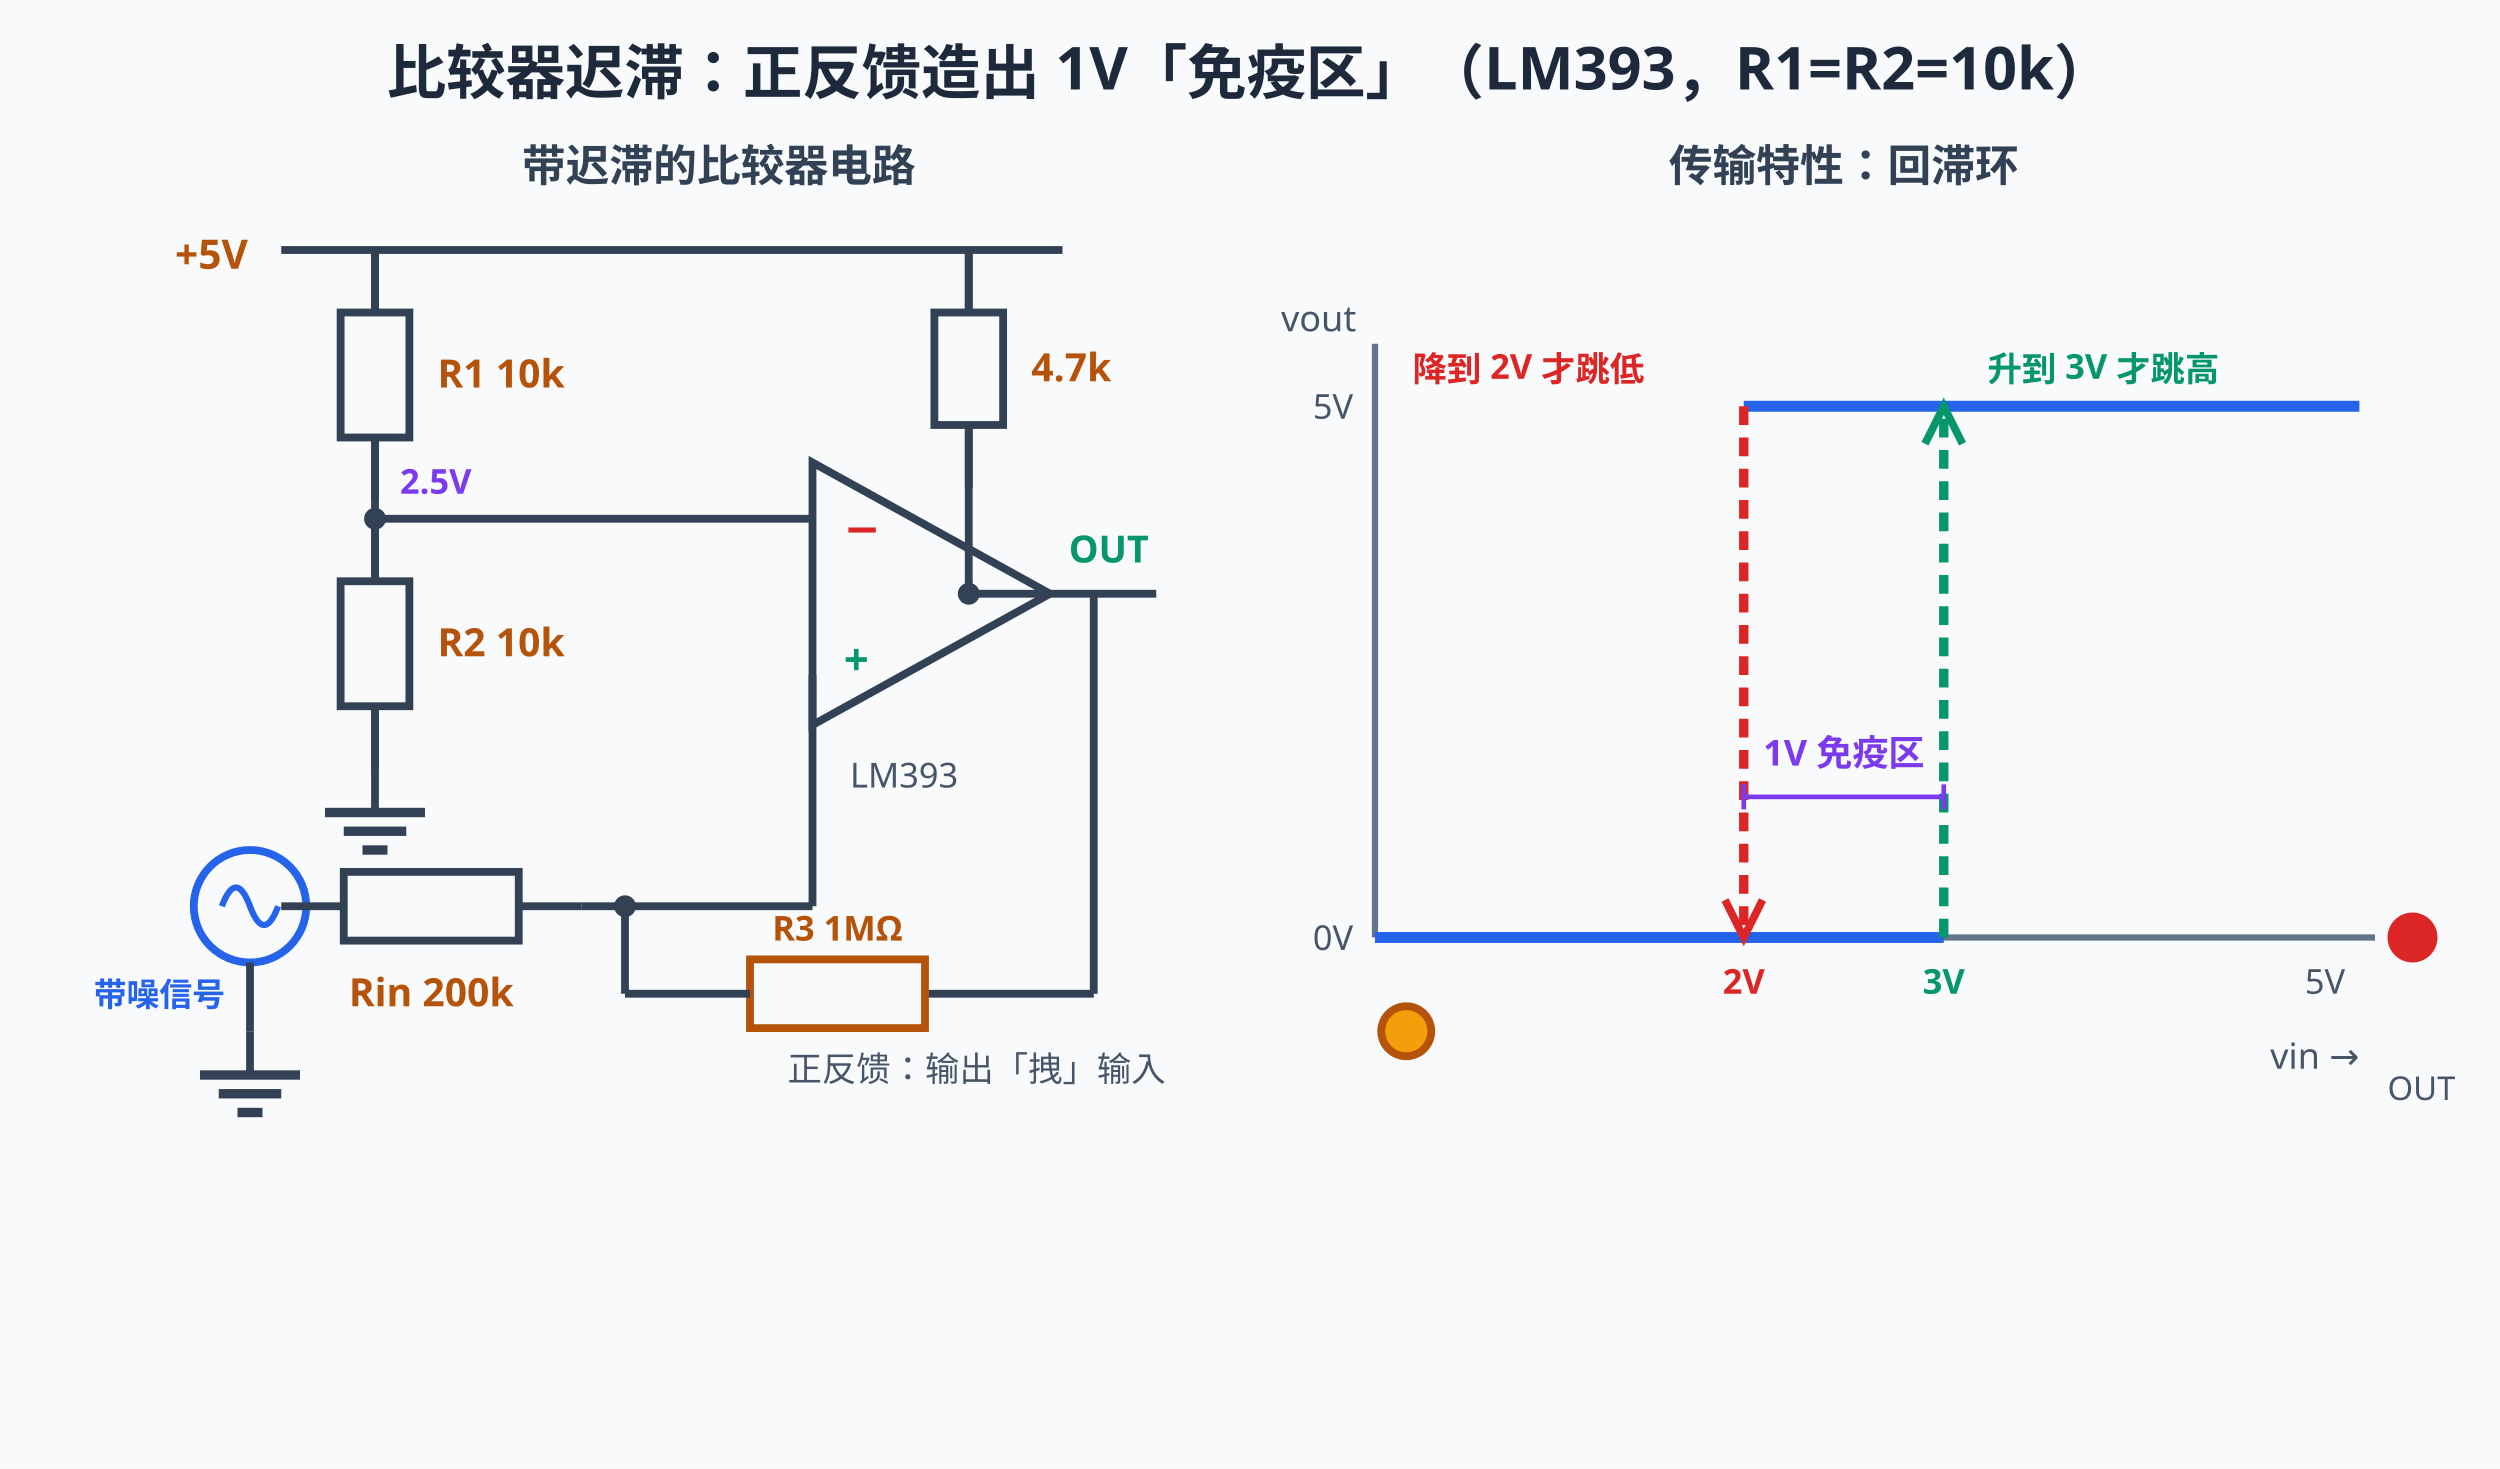
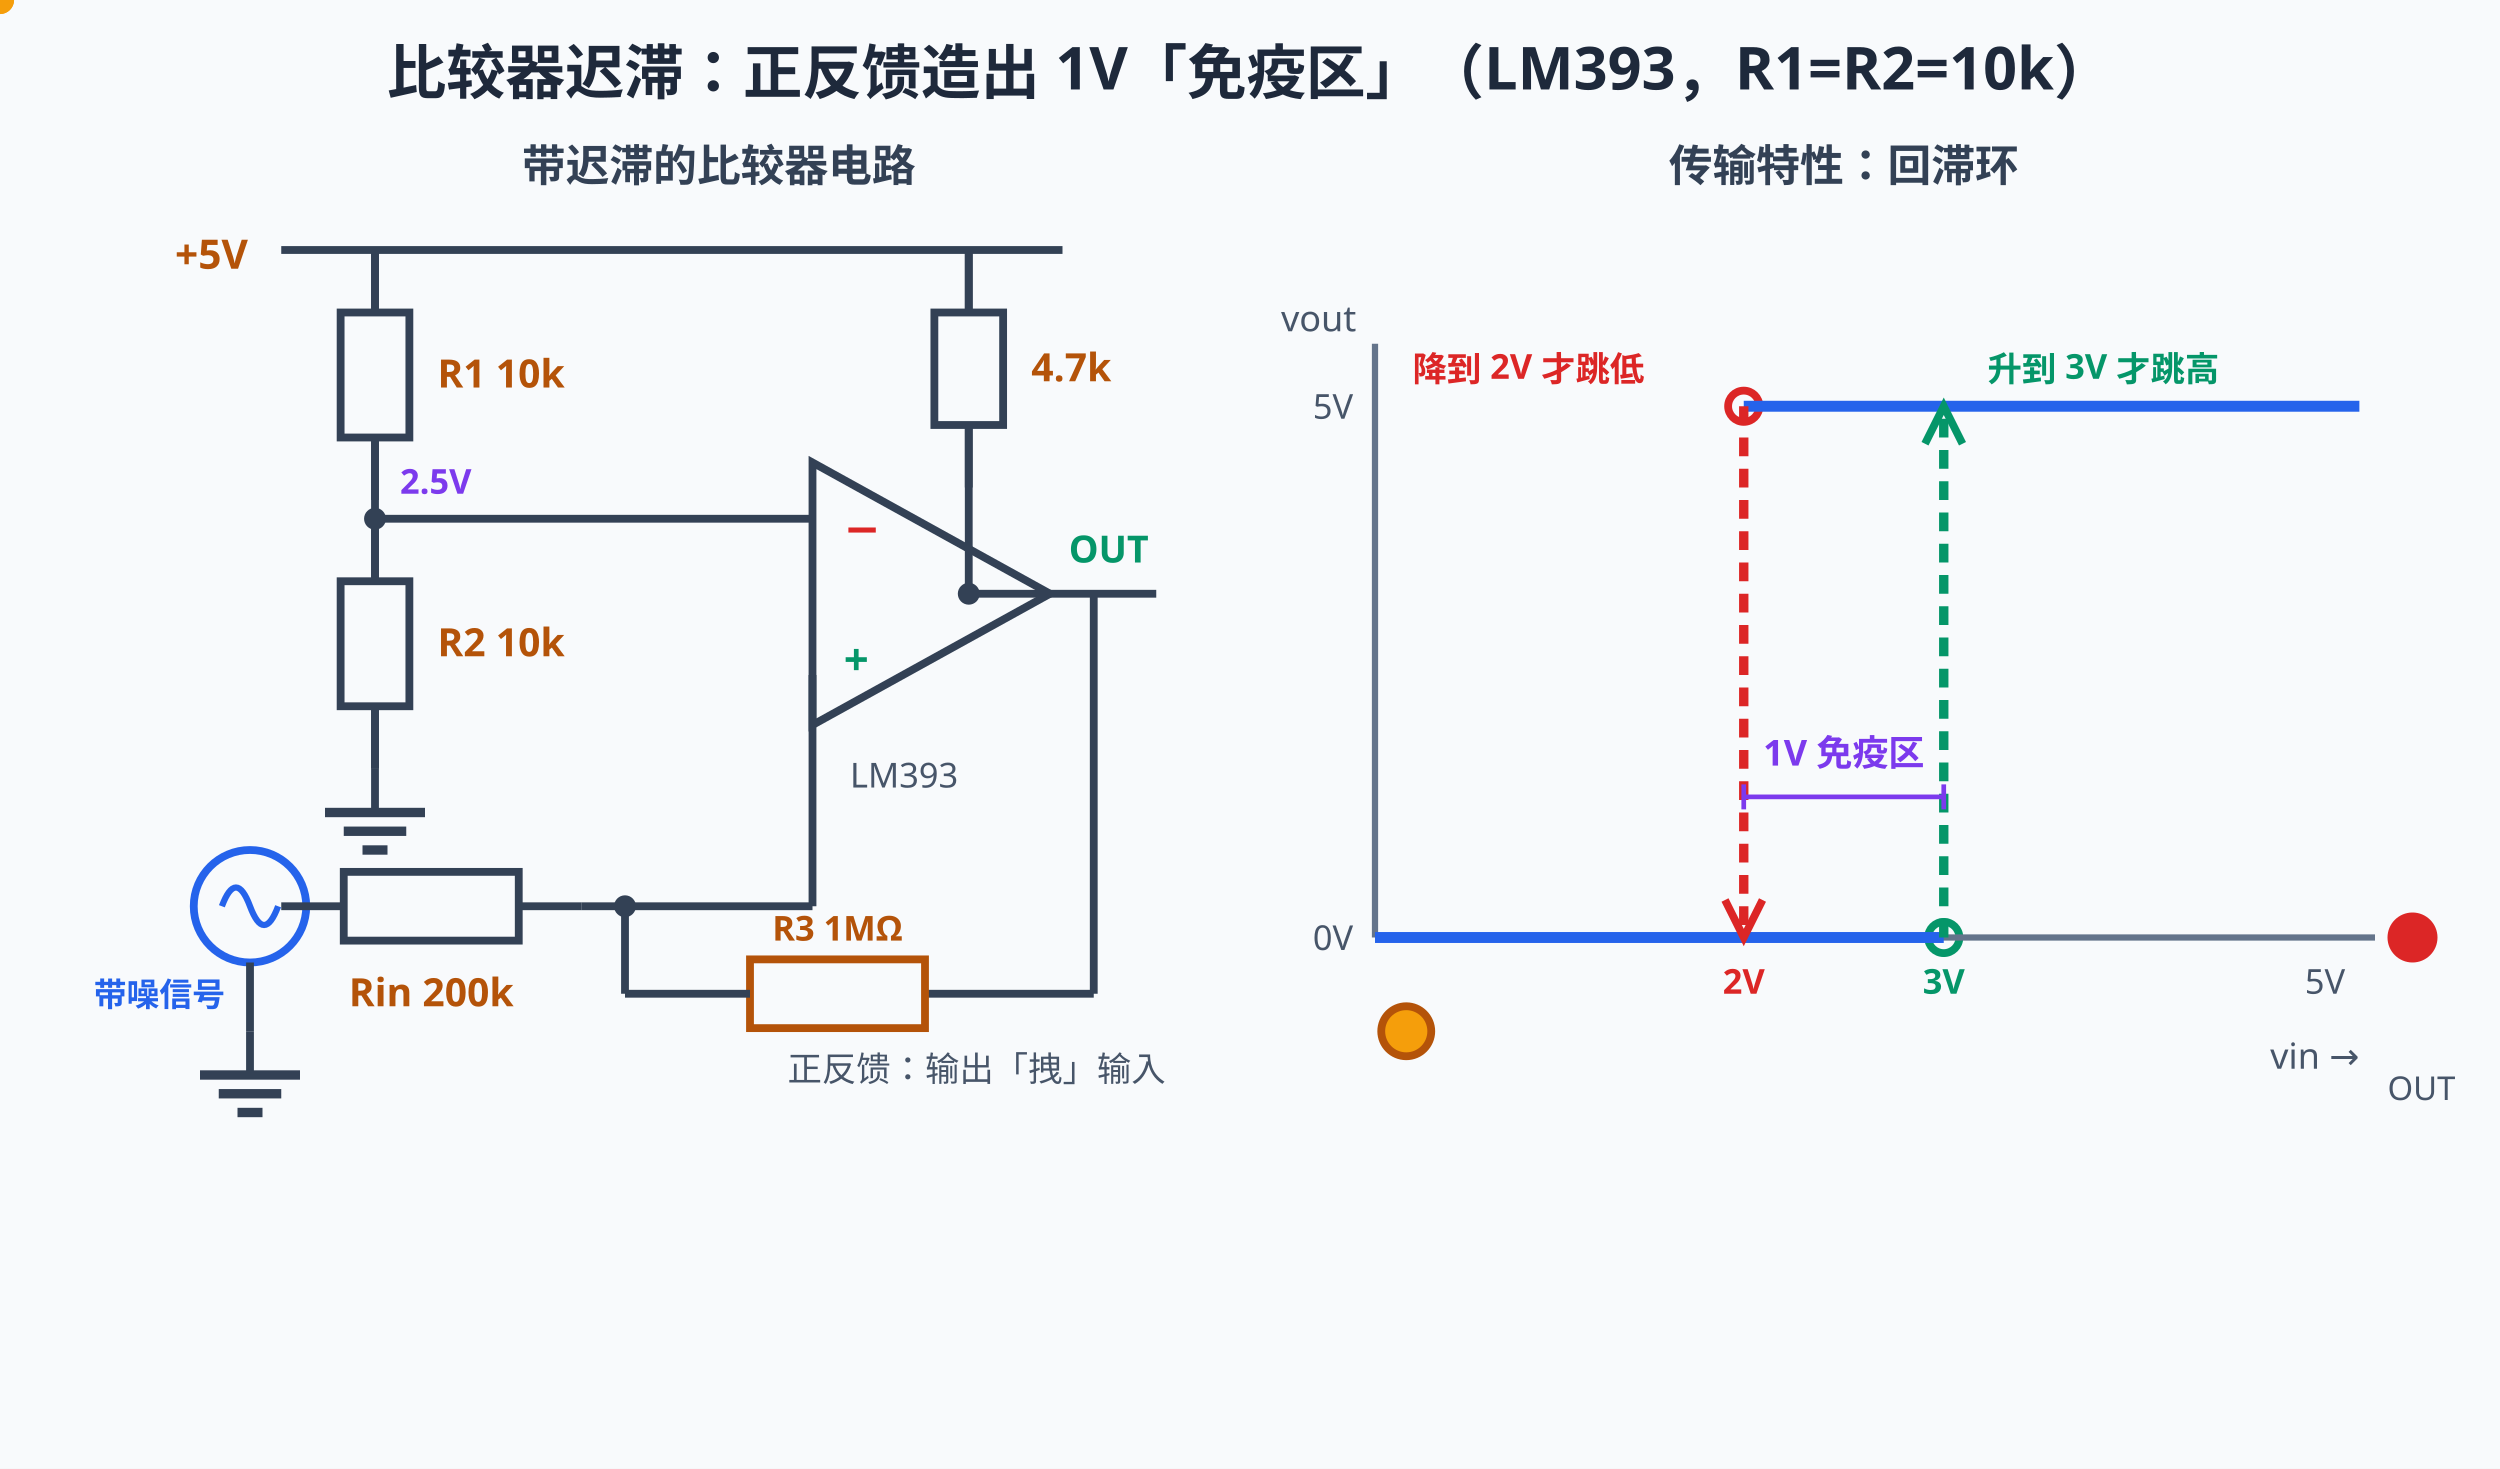
<svg xmlns="http://www.w3.org/2000/svg" width="800" height="470" viewBox="0 0 800 470">
  <rect width="800" height="470" fill="#f8fafc" />
  <style>
text{font-family:"Segoe UI","Microsoft YaHei",sans-serif;}
@media (prefers-color-scheme: dark){
rect[fill="#f8fafc"]{fill:#0f172a}
[fill="#1e293b"]{fill:#f1f5f9}[stroke="#1e293b"]{stroke:#f1f5f9}
[fill="#334155"]{fill:#e2e8f0}[stroke="#334155"]{stroke:#e2e8f0}
[fill="#475569"]{fill:#cbd5e1}[stroke="#475569"]{stroke:#cbd5e1}
[fill="#64748b"]{fill:#94a3b8}[stroke="#64748b"]{stroke:#94a3b8}
[fill="#dbeafe"]{fill:#1e3a8a}[fill="#eff6ff"]{fill:#172554}
[fill="#1d4ed8"]{fill:#60a5fa}[fill="#2563eb"]{fill:#60a5fa}[fill="#3b82f6"]{fill:#60a5fa}
[fill="#ecfdf5"]{fill:#022c22}[fill="#059669"]{fill:#34d399}[fill="#065f46"]{fill:#6ee7b7}[fill="#10b981"]{fill:#34d399}
[fill="#fffbeb"]{fill:#451a03}[fill="#b45309"]{fill:#fcd34d}[fill="#92400e"]{fill:#fcd34d}[fill="#f59e0b"]{fill:#fbbf24}
[fill="#fef2f2"]{fill:#450a0a}[fill="#dc2626"]{fill:#f87171}[fill="#991b1b"]{fill:#fca5a5}
[fill="#cbd5e1"]{fill:#334155}[stroke="#cbd5e1"]{stroke:#475569}
[fill="#ffffff"]{fill:#0f172a}[fill="#94a3b8"]{fill:#64748b}[stroke="#94a3b8"]{stroke:#64748b}
[fill="#7c3aed"]{fill:#a78bfa}[stroke="#7c3aed"]{stroke:#a78bfa}
}
</style>
  <text x="400" y="30" text-anchor="middle" font-size="19" font-weight="bold" fill="#1e293b">比较器迟滞：正反馈造出 1V「免疫区」（LM393，R1=R2=10k）</text>
  <text x="230" y="58" text-anchor="middle" font-size="14" font-weight="bold" fill="#334155">带迟滞的比较器电路</text>
  <text x="56" y="86" font-size="13" font-weight="bold" fill="#b45309">+5V</text>
  <line x1="90" y1="80" x2="340" y2="80" stroke="#334155" stroke-width="2.5" />
  <line x1="120" y1="80" x2="120" y2="100" stroke="#334155" stroke-width="2.5" />
  <line x1="120" y1="80" x2="120" y2="100" stroke="#334155" stroke-width="2.5" />
  <rect x="109" y="100" width="22" height="40" fill="#f8fafc" stroke="#334155" stroke-width="2.5" />
  <line x1="120" y1="140" x2="120" y2="160" stroke="#334155" stroke-width="2.5" />
  <text x="140" y="124.0" font-size="12.5" font-weight="bold" fill="#b45309">R1 10k</text>
  <line x1="120" y1="140" x2="120" y2="166" stroke="#334155" stroke-width="2.5" />
  <circle cx="120" cy="166" r="3.5" fill="#334155" />
  <line x1="120" y1="166" x2="120" y2="186" stroke="#334155" stroke-width="2.5" />
  <line x1="120" y1="166" x2="120" y2="186" stroke="#334155" stroke-width="2.5" />
  <rect x="109" y="186" width="22" height="40" fill="#f8fafc" stroke="#334155" stroke-width="2.5" />
  <line x1="120" y1="226" x2="120" y2="246" stroke="#334155" stroke-width="2.5" />
  <text x="140" y="210.0" font-size="12.5" font-weight="bold" fill="#b45309">R2 10k</text>
  <line x1="120" y1="226" x2="120" y2="246" stroke="#334155" stroke-width="2.5" />
  <line x1="120" y1="246" x2="120" y2="260" stroke="#334155" stroke-width="2.5" />
  <line x1="104" y1="260" x2="136" y2="260" stroke="#334155" stroke-width="3" />
  <line x1="110" y1="266" x2="130" y2="266" stroke="#334155" stroke-width="3" />
  <line x1="116" y1="272" x2="124" y2="272" stroke="#334155" stroke-width="3" />
  <text x="128" y="158" font-size="11" font-weight="bold" fill="#7c3aed">2.5V</text>
  <line x1="120" y1="166" x2="260" y2="166" stroke="#334155" stroke-width="2.5" />
  <polygon points="260,148 260,232 336,190" fill="#f8fafc" stroke="#334155" stroke-width="2.5" />
  <text x="270" y="174" font-size="14" font-weight="bold" fill="#dc2626">−</text>
  <text x="270" y="216" font-size="14" font-weight="bold" fill="#059669">+</text>
  <text x="272" y="252" font-size="11" fill="#475569">LM393</text>
  <circle cx="80" cy="290" r="18" fill="none" stroke="#2563eb" stroke-width="2.5" />
  <path d="M71,290 q4.5,-12 9,0 q4.5,12 9,0" fill="none" stroke="#2563eb" stroke-width="2" />
  <text x="30" y="322" font-size="10.5" font-weight="bold" fill="#2563eb">带噪信号</text>
  <line x1="90" y1="290" x2="110" y2="290" stroke="#334155" stroke-width="2.5" />
  <rect x="110" y="279" width="56" height="22" fill="#f8fafc" stroke="#334155" stroke-width="2.5" />
  <line x1="166" y1="290" x2="186" y2="290" stroke="#334155" stroke-width="2.5" />
  <text x="138.0" y="273" text-anchor="middle" font-size="12.5" font-weight="bold" fill="#b45309" />
  <text x="138" y="322" text-anchor="middle" font-size="12.5" font-weight="bold" fill="#b45309">Rin 200k</text>
  <line x1="186" y1="290" x2="260" y2="290" stroke="#334155" stroke-width="2.5" />
  <line x1="260" y1="290" x2="260" y2="216" stroke="#334155" stroke-width="2.5" />
  <circle cx="200" cy="290" r="3.5" fill="#334155" />
  <line x1="80" y1="308" x2="80" y2="330" stroke="#334155" stroke-width="2.5" />
  <line x1="80" y1="330" x2="80" y2="344" stroke="#334155" stroke-width="2.5" />
  <line x1="64" y1="344" x2="96" y2="344" stroke="#334155" stroke-width="3" />
  <line x1="70" y1="350" x2="90" y2="350" stroke="#334155" stroke-width="3" />
  <line x1="76" y1="356" x2="84" y2="356" stroke="#334155" stroke-width="3" />
  <line x1="310" y1="80" x2="310" y2="100" stroke="#334155" stroke-width="2.5" />
  <line x1="310" y1="80" x2="310" y2="100" stroke="#334155" stroke-width="2.5" />
  <rect x="299" y="100" width="22" height="36" fill="#f8fafc" stroke="#334155" stroke-width="2.5" />
  <line x1="310" y1="136" x2="310" y2="156" stroke="#334155" stroke-width="2.5" />
  <text x="330" y="122.0" font-size="12.5" font-weight="bold" fill="#b45309">4.7k</text>
  <line x1="310" y1="136" x2="310" y2="190" stroke="#334155" stroke-width="2.5" />
  <circle cx="310" cy="190" r="3.5" fill="#334155" />
  <line x1="310" y1="190" x2="336" y2="190" stroke="#334155" stroke-width="2.5" />
  <line x1="336" y1="190" x2="370" y2="190" stroke="#334155" stroke-width="2.5" />
  <text x="342" y="180" font-size="12" font-weight="bold" fill="#059669">OUT</text>
  <line x1="350" y1="190" x2="350" y2="318" stroke="#334155" stroke-width="2.5" />
  <line x1="350" y1="318" x2="296" y2="318" stroke="#334155" stroke-width="2.5" />
  <rect x="240" y="307" width="56" height="22" fill="#f8fafc" stroke="#b45309" stroke-width="2.5" />
  <text x="268" y="301" text-anchor="middle" font-size="11" font-weight="bold" fill="#b45309">R3 1MΩ</text>
  <line x1="240" y1="318" x2="200" y2="318" stroke="#334155" stroke-width="2.5" />
  <line x1="200" y1="318" x2="200" y2="290" stroke="#334155" stroke-width="2.5" />
+   <circle r="4.5" fill="#f59e0b">
+     <animateMotion dur="5s" begin="-0.2s" repeatCount="indefinite" path="M350,190 L350,318 L296,318" />
+   </circle>
+   <circle r="4.5" fill="#f59e0b">
+     <animateMotion dur="5s" begin="-0.7s" repeatCount="indefinite" path="M240,318 L200,318 L200,290" />
+   </circle>
+   <circle r="4" fill="#f59e0b">
+     <animateMotion dur="5s" begin="-1.2s" repeatCount="indefinite" path="M200,290 L260,290 L260,216" />
+   </circle>
+   <circle cx="622" cy="300" r="5" fill="none" stroke="#059669" stroke-width="2.5">
+     <animate attributeName="r" values="5;11;5" dur="1.3s" repeatCount="indefinite" />
+     <animate attributeName="opacity" values="0.9;0.2;0.9" dur="1.3s" repeatCount="indefinite" />
+   </circle>
+   <circle cx="558" cy="130" r="5" fill="none" stroke="#dc2626" stroke-width="2.5">
+     <animate attributeName="r" values="5;11;5" dur="1.3s" begin="0.65s" repeatCount="indefinite" />
+     <animate attributeName="opacity" values="0.9;0.2;0.9" dur="1.3s" begin="0.65s" repeatCount="indefinite" />
+   </circle>
  <text x="252" y="346" font-size="11" fill="#475569">正反馈：输出「拽」输入</text>
  <text x="590" y="58" text-anchor="middle" font-size="14" font-weight="bold" fill="#334155">传输特性：回滞环</text>
  <line x1="440" y1="300" x2="760" y2="300" stroke="#64748b" stroke-width="2" />
  <line x1="440" y1="300" x2="440" y2="110" stroke="#64748b" stroke-width="2" />
  <text x="755" y="342" text-anchor="end" font-size="11.5" fill="#475569">vin →</text>
  <text x="434" y="106" text-anchor="end" font-size="11.5" fill="#475569">vout</text>
  <text x="433" y="134" text-anchor="end" font-size="11" fill="#475569">5V</text>
  <text x="433" y="304" text-anchor="end" font-size="11" fill="#475569">0V</text>
  <text x="622" y="318" text-anchor="middle" font-size="11" font-weight="bold" fill="#059669">3V</text>
  <text x="558" y="318" text-anchor="middle" font-size="11" font-weight="bold" fill="#dc2626">2V</text>
  <text x="744" y="318" text-anchor="middle" font-size="11" fill="#475569">5V</text>
  <path d="M440,300 H622" stroke="#2563eb" stroke-width="3.5" fill="none" />
  <path d="M558,130 H755" stroke="#2563eb" stroke-width="3.5" fill="none" />
  <line x1="622" y1="300" x2="622" y2="130" stroke="#059669" stroke-width="3" stroke-dasharray="6,4">
    <animate attributeName="opacity" values="0.35;1;0.35" dur="1.3s" repeatCount="indefinite" />
  </line>
  <line x1="558" y1="130" x2="558" y2="300" stroke="#dc2626" stroke-width="3" stroke-dasharray="6,4">
    <animate attributeName="opacity" values="0.35;1;0.35" dur="1.3s" begin="0.65s" repeatCount="indefinite" />
  </line>
  <path d="M616,142 L622,130 L628,142" stroke="#059669" stroke-width="2.5" fill="none" />
  <path d="M552,288 L558,300 L564,288" stroke="#dc2626" stroke-width="2.5" fill="none" />
  <text x="636" y="122" font-size="11" font-weight="bold" fill="#059669">升到 3V 才跳高</text>
  <text x="452" y="122" font-size="11" font-weight="bold" fill="#dc2626">降到 2V 才跳低</text>
  <text x="590" y="245" text-anchor="middle" font-size="11.5" font-weight="bold" fill="#7c3aed">1V 免疫区</text>
  <line x1="558" y1="255" x2="622" y2="255" stroke="#7c3aed" stroke-width="1.5" />
  <path d="M558,251 L558,259 M622,251 L622,259" stroke="#7c3aed" stroke-width="1.5" />
  <circle cx="450" cy="330" r="8" fill="#f59e0b" stroke="#b45309" stroke-width="2.5">
    <animate attributeName="cx" values="450;745;450" keyTimes="0;0.5;1" dur="5s" repeatCount="indefinite" />
  </circle>
  <circle cx="772" cy="300" r="8" fill="#dc2626">
    <animate attributeName="cy" values="300;300;130;130;300;300" keyTimes="0;0.385;0.415;0.885;0.915;1" dur="5s" repeatCount="indefinite" />
    <animate attributeName="fill" values="#dc2626;#dc2626;#059669;#059669;#dc2626;#dc2626" keyTimes="0;0.385;0.415;0.885;0.915;1" dur="5s" repeatCount="indefinite" />
  </circle>
  <text x="764" y="352" font-size="10.5" fill="#475569">OUT</text>
  <text x="400" y="400" text-anchor="middle" font-size="14.5" font-weight="bold" fill="#b45309" opacity="0">① 基准 2.5V；R3 把输出状态「拽」回 IN+——阈值随输出而变<animate attributeName="opacity" values="0;1;1;0;0" keyTimes="0;0.04;0.2;0.24;1" dur="5s" repeatCount="indefinite" />
  </text>
  <text x="400" y="400" text-anchor="middle" font-size="14.5" font-weight="bold" fill="#059669" opacity="0">② 输出低时阈值被抬到 3V：输入必须升过 3V 才翻转<animate attributeName="opacity" values="0;0;1;1;0;0" keyTimes="0;0.24;0.28;0.5;0.54;1" dur="5s" repeatCount="indefinite" />
  </text>
  <text x="400" y="400" text-anchor="middle" font-size="14.5" font-weight="bold" fill="#dc2626" opacity="0">③ 输出高时阈值被压到 2V：输入必须跌破 2V 才翻回<animate attributeName="opacity" values="0;0;1;1;0;0" keyTimes="0;0.54;0.58;0.78;0.82;1" dur="5s" repeatCount="indefinite" />
  </text>
  <text x="400" y="400" text-anchor="middle" font-size="14.5" font-weight="bold" fill="#2563eb" opacity="0">④ 噪声在 1V 窗口里随便闹——输出纹丝不动<animate attributeName="opacity" values="0;0;1;1" keyTimes="0;0.82;0.86;1" dur="5s" repeatCount="indefinite" />
  </text>
  <g opacity="0">
    <animate attributeName="opacity" values="0;0;1;1" keyTimes="0;0.88;0.92;1" dur="5s" repeatCount="indefinite" />
    <rect x="90" y="424" width="620" height="34" rx="8" fill="#ecfdf5" stroke="#059669" stroke-width="1.5" />
    <text x="400" y="446" text-anchor="middle" font-size="13.5" font-weight="bold" fill="#059669">窗口 ≈ (Rin÷R3)·(VOH−VOL) · LM393 开漏输出必须接上拉电阻 4.7kΩ</text>
  </g>
</svg>
